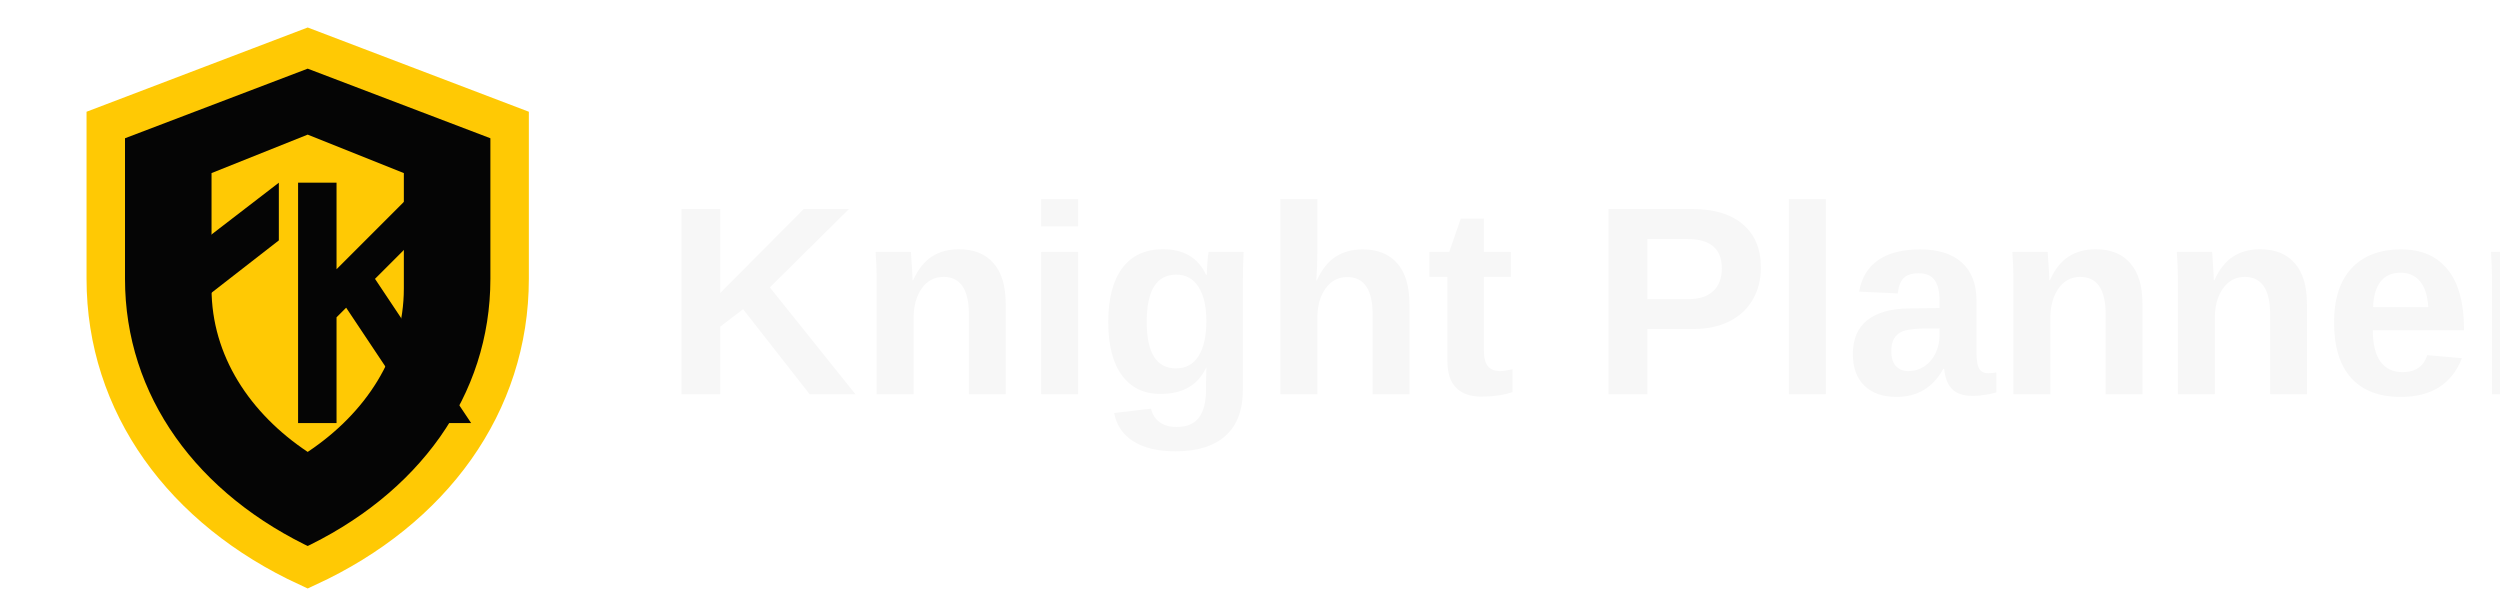
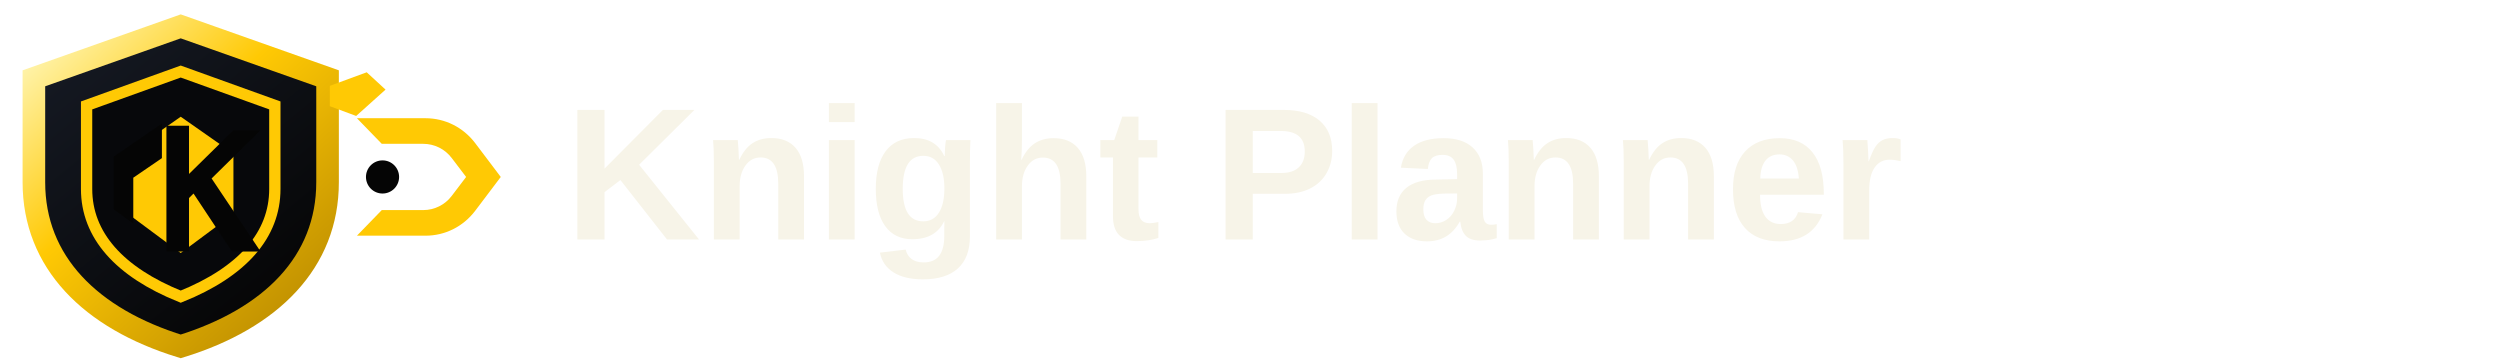
- <svg xmlns="http://www.w3.org/2000/svg" width="260" height="64" viewBox="0 0 260 64" fill="none">
-   <path d="M32 5L53 13V29C53 42 45 53 32 59C19 53 11 42 11 29V13L32 5Z" fill="#050505" stroke="#FFC904" stroke-width="4" />
-   <path d="M32 14L42 18V30C42 37 38 43 32 47C26 43 22 37 22 30V18L32 14Z" fill="#FFC904" />
-   <path d="M31 19H35V28L43 20H48L39 29L49 44H44L36 32L35 33V44H31V19Z" fill="#050505" />
-   <path d="M16 29L29 19V25L20 32L16 29Z" fill="#050505" />
-   <text x="69" y="41" fill="#F7F7F7" font-family="Cabin, Arial, sans-serif" font-size="28" font-weight="700">Knight Planner</text>
+ <svg xmlns="http://www.w3.org/2000/svg" width="332" height="48" viewBox="0 0 332 48" fill="none" role="img" aria-label="Knight Planner">
+   <defs>
+     <linearGradient id="gold" x1="8" y1="5" x2="43" y2="43" gradientUnits="userSpaceOnUse">
+       <stop stop-color="#FFF2A6" />
+       <stop offset="0.38" stop-color="#FFC904" />
+       <stop offset="1" stop-color="#B88900" />
+     </linearGradient>
+     <linearGradient id="ink" x1="12" y1="7" x2="39" y2="40" gradientUnits="userSpaceOnUse">
+       <stop stop-color="#141821" />
+       <stop offset="1" stop-color="#050505" />
+     </linearGradient>
+   </defs>
+   <path d="M24 3.5L43.5 10.4V24.2C43.5 34.8 36 42.3 24 46C12 42.3 4.5 34.8 4.5 24.2V10.4L24 3.5Z" fill="url(#ink)" stroke="url(#gold)" stroke-width="3" />
+   <path d="M24 9.5L36.5 14V25.1C36.5 31.2 32.2 36.1 24 39.4C15.8 36.1 11.5 31.2 11.5 25.1V14L24 9.5Z" fill="#07080B" stroke="#FFC904" stroke-width="1.5" />
+   <path d="M17 20.4L24 15.5L31 20.4V28.4L24 33.6L17 28.4V20.4Z" fill="#FFC904" />
+   <path d="M22.1 16.7H25.1V23.1L31 17.3H34.6L28.1 23.7L34.6 33.4H30.8L25.7 25.7L25.1 26.3V33.4H22.1V16.7Z" fill="#050505" />
+   <path d="M15.1 20.8L21.5 16.4V21L17.7 23.6V29.7L15.1 27.8V20.8Z" fill="#050505" />
+   <path d="M43.8 11.4L48.7 9.6L51.2 11.9L47.3 15.4L43.8 14.1V11.4Z" fill="#FFC904" />
+   <path d="M47.4 15.7H56.5C59.1 15.7 61.5 16.9 63.1 19L66.5 23.5L63.1 28C61.5 30.1 59.1 31.3 56.5 31.3H47.4L50.7 27.9H56.2C57.7 27.9 59.1 27.2 60 26L61.9 23.5L60 21C59.1 19.8 57.7 19.1 56.2 19.1H50.7L47.4 15.7Z" fill="#FFC904" />
+   <circle cx="50.8" cy="23.5" r="2.2" fill="#050505" />
+   <text x="75" y="31.8" fill="#F7F4E8" font-family="Cabin, Arial, sans-serif" font-size="25" font-weight="800" letter-spacing="0">Knight Planner</text>
</svg>
